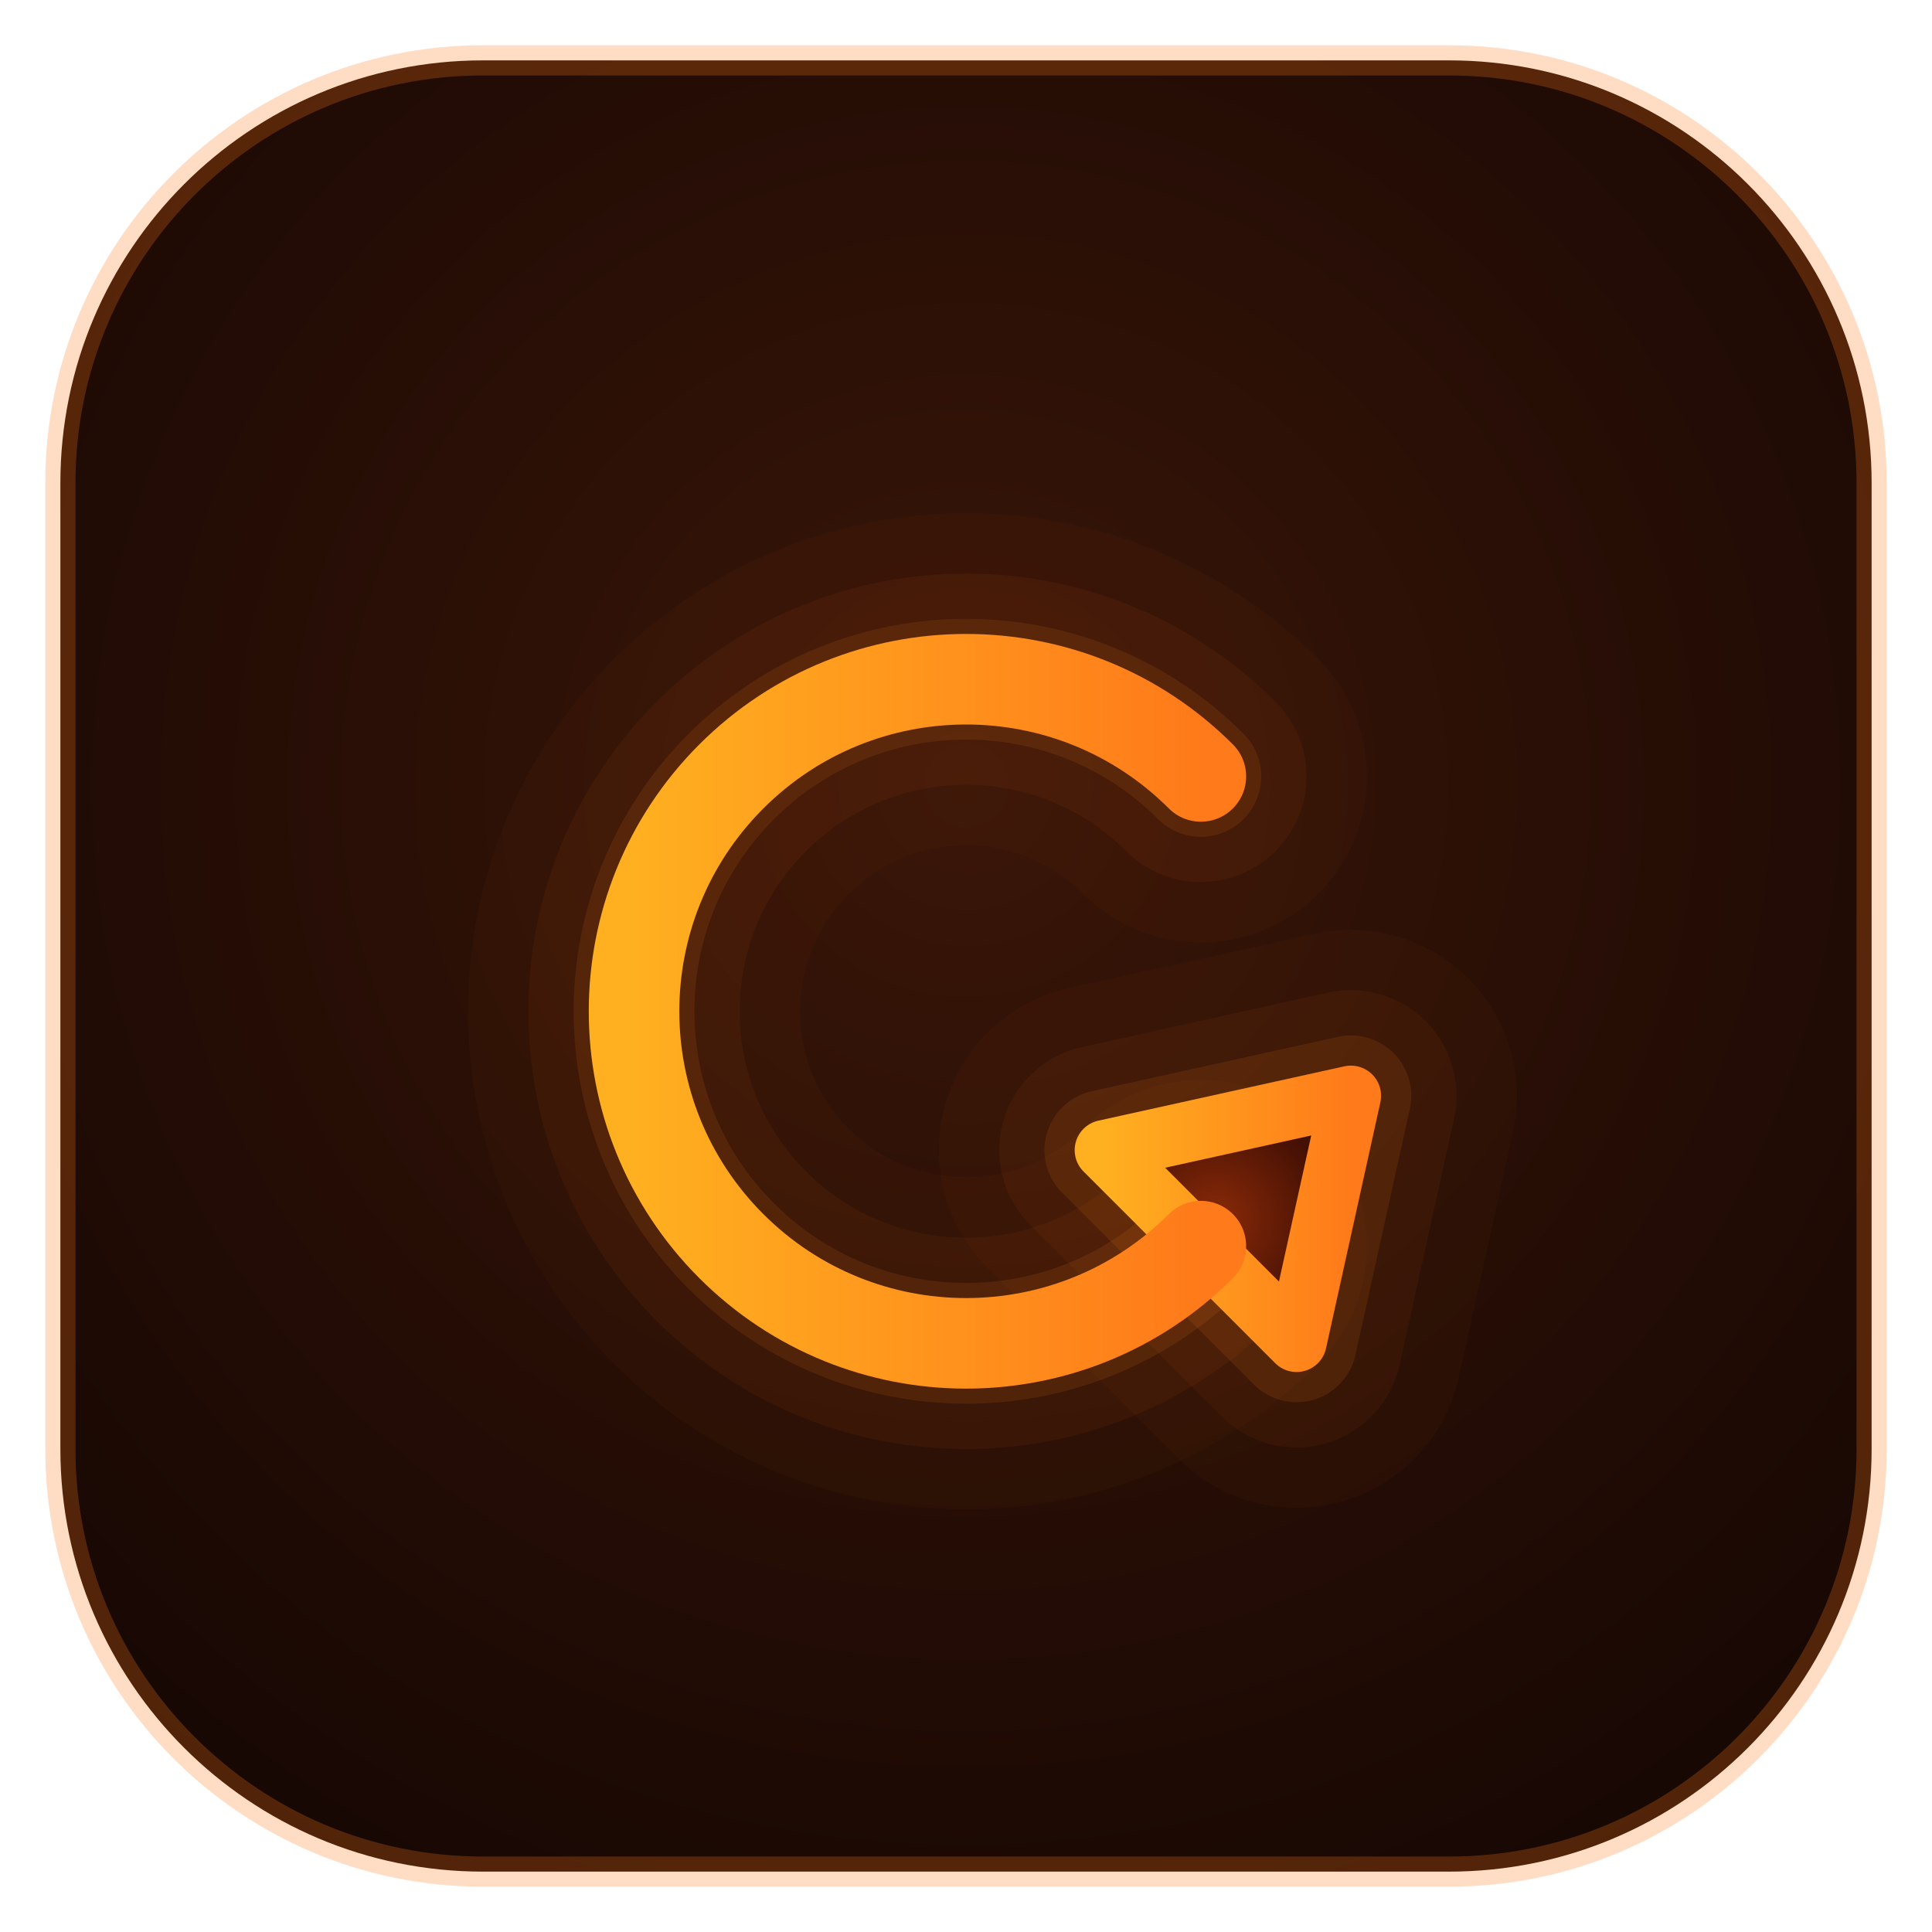
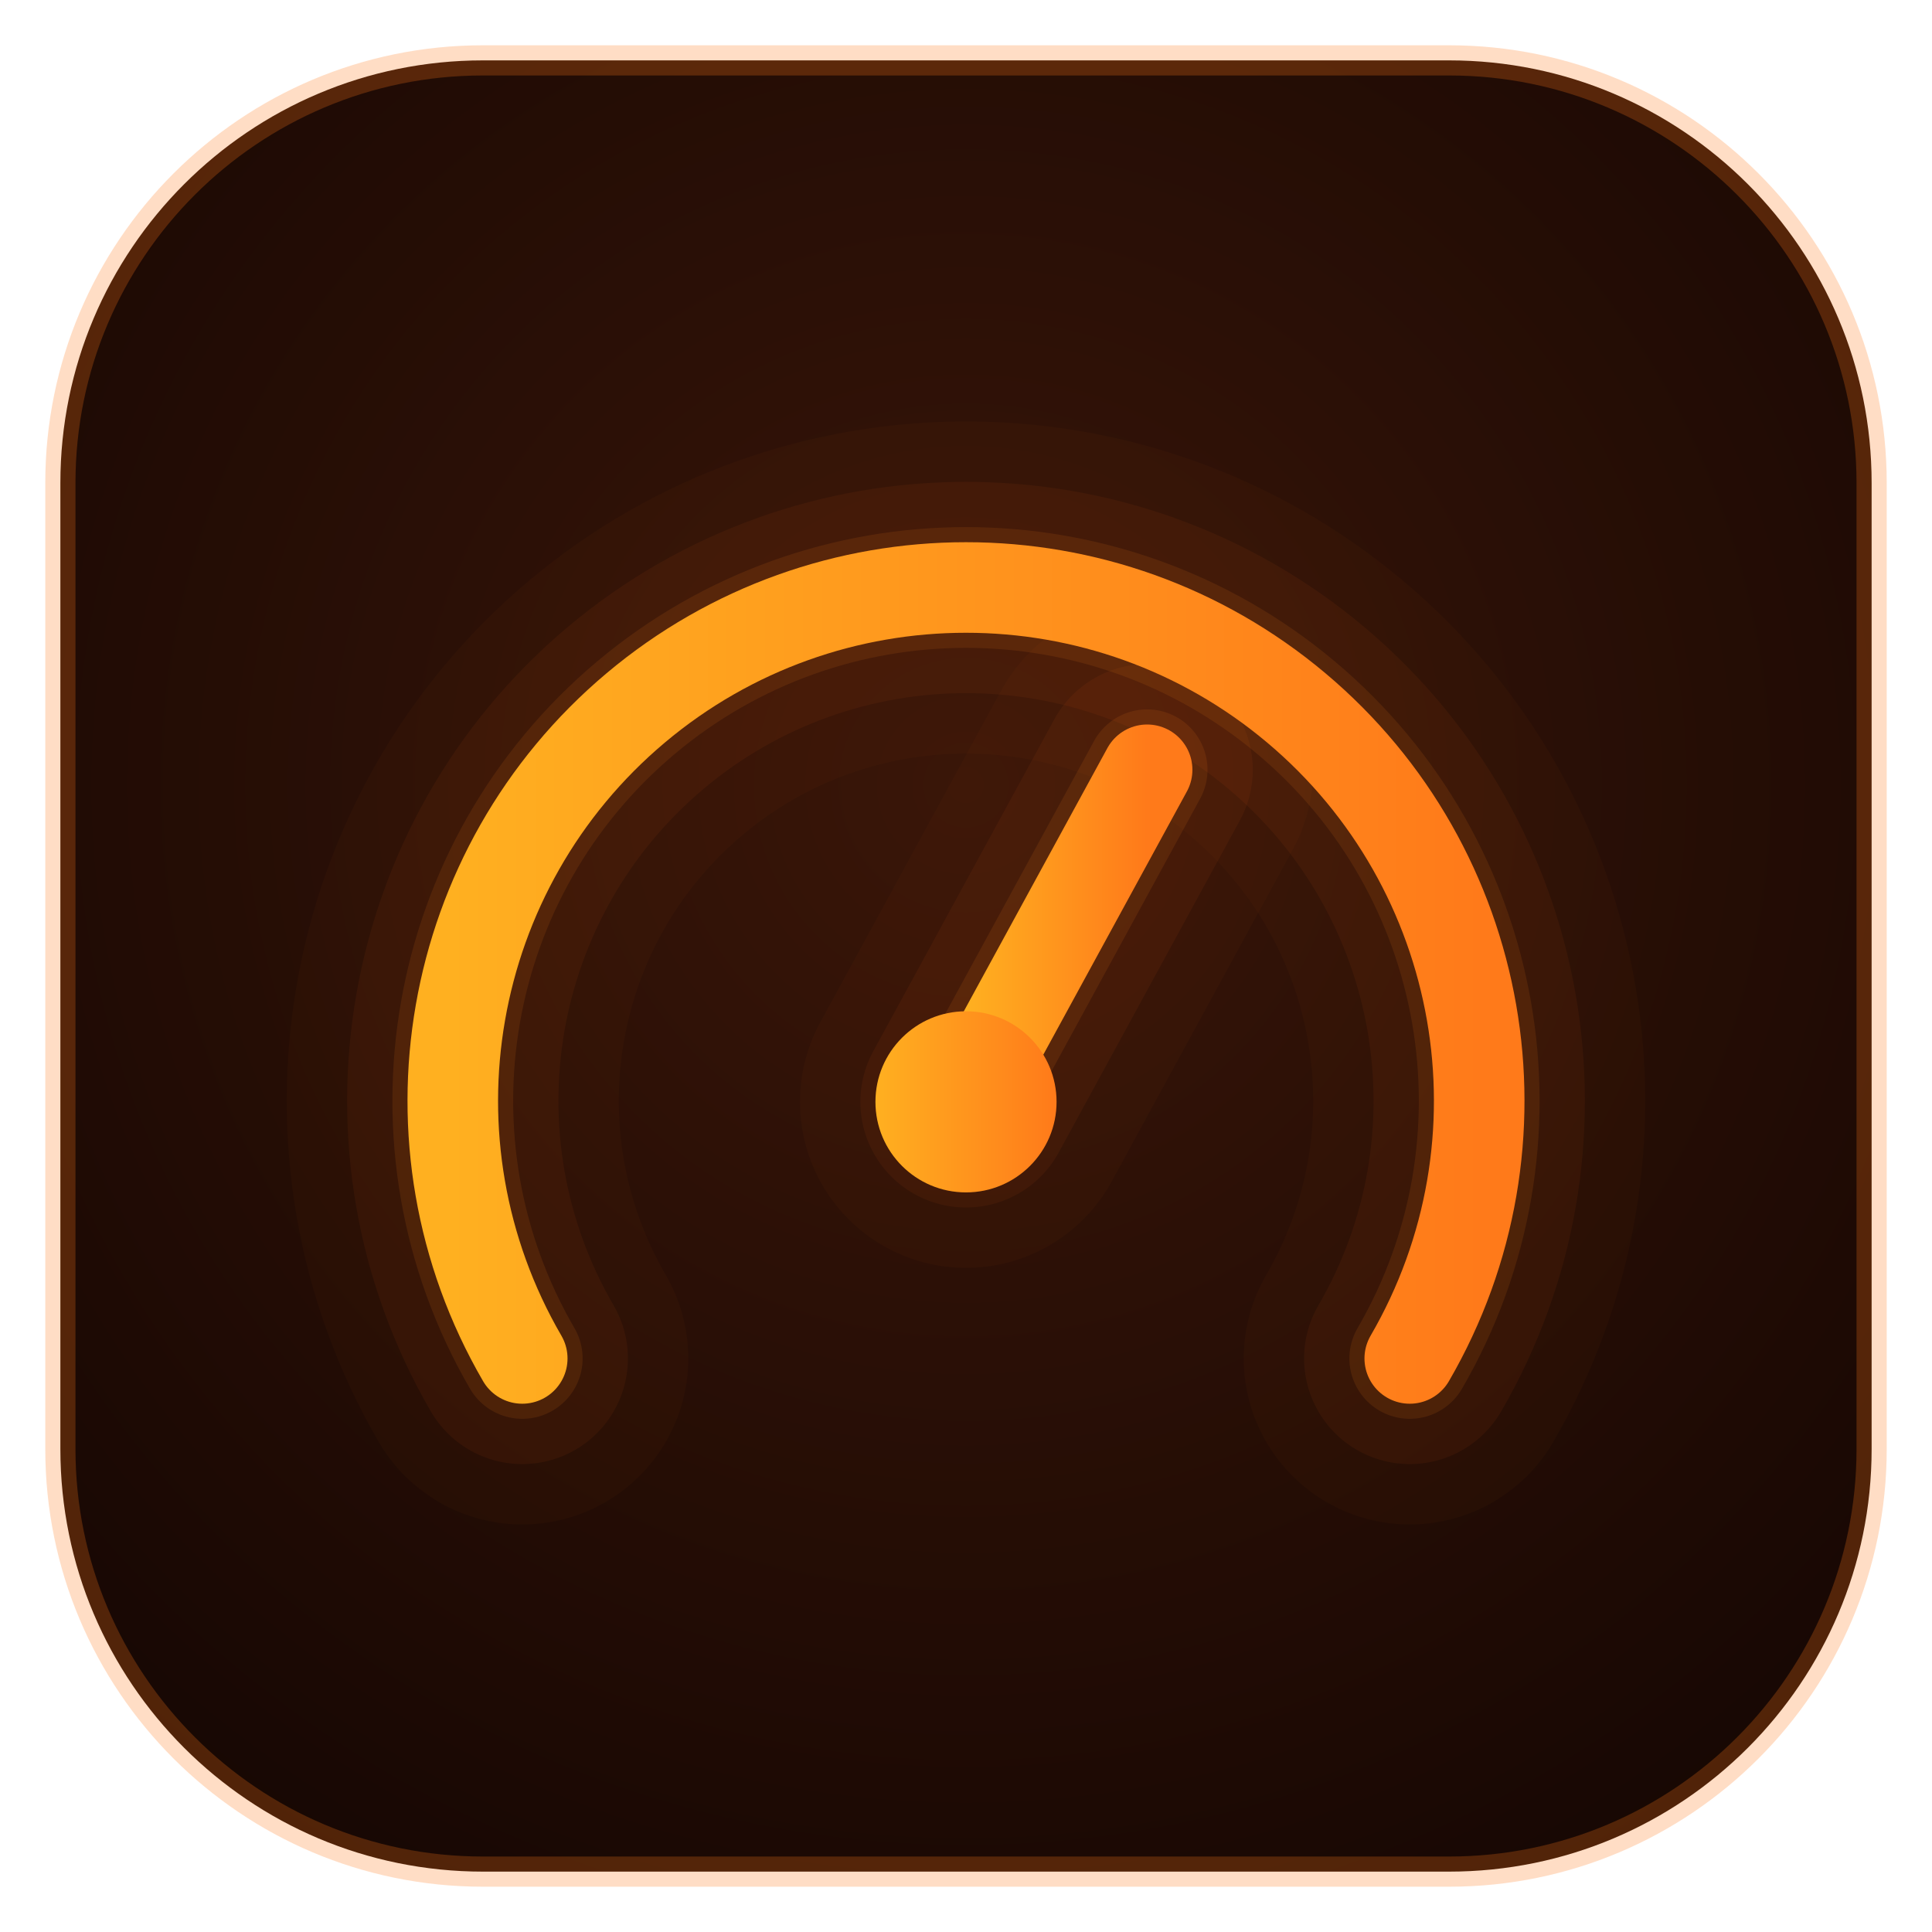
<svg xmlns="http://www.w3.org/2000/svg" width="128" height="128" viewBox="0 0 128 128">
  <defs>
    <radialGradient id="bg" cx="0.5" cy="0.4" r="0.75">
      <stop offset="0" stop-color="#3a1608" />
      <stop offset="1" stop-color="#140603" />
    </radialGradient>
    <radialGradient id="core" cx="0.45" cy="0.5" r="0.7">
      <stop offset="0" stop-color="#8a2a08" />
      <stop offset="0.6" stop-color="#4a1204" />
      <stop offset="1" stop-color="#2a0802" />
    </radialGradient>
    <linearGradient id="rim" x1="0" y1="0" x2="1" y2="0">
      <stop offset="0" stop-color="#ffb020" />
      <stop offset="1" stop-color="#ff7a1a" />
    </linearGradient>
  </defs>
  <rect x="4" y="4" width="120" height="120" rx="28" fill="url(#bg)" stroke="#ff7a1a" stroke-opacity="0.25" stroke-width="2" />
  <g transform="translate(0 3)">
-     <path d="M89.5 69.6 L85.9 85.9 L73.2 73.2 Z" fill="none" stroke="#ff6a14" stroke-opacity="0.03" stroke-width="22" stroke-linejoin="round" stroke-linecap="round" />
-     <path d="M89.5 69.6 L85.9 85.9 L73.2 73.2 Z" fill="none" stroke="#ff6a14" stroke-opacity="0.06" stroke-width="14" stroke-linejoin="round" stroke-linecap="round" />
-     <path d="M89.5 69.6 L85.9 85.9 L73.2 73.2 Z" fill="none" stroke="#ff8a1f" stroke-opacity="0.11" stroke-width="8" stroke-linejoin="round" stroke-linecap="round" />
-     <path d="M79.56 48.44 A22 22 0 1 0 79.56 79.56" fill="none" stroke="#ff6a14" stroke-opacity="0.03" stroke-width="22" stroke-linejoin="round" stroke-linecap="round" />
-     <path d="M79.56 48.44 A22 22 0 1 0 79.56 79.56" fill="none" stroke="#ff6a14" stroke-opacity="0.06" stroke-width="14" stroke-linejoin="round" stroke-linecap="round" />
-     <path d="M79.56 48.44 A22 22 0 1 0 79.56 79.56" fill="none" stroke="#ff8a1f" stroke-opacity="0.11" stroke-width="8" stroke-linejoin="round" stroke-linecap="round" />
-     <path d="M89.5 69.6 L85.9 85.9 L73.2 73.2 Z" fill="url(#core)" stroke="url(#rim)" stroke-width="4" stroke-linejoin="round" />
-     <path d="M79.56 48.44 A22 22 0 1 0 79.56 79.56" fill="none" stroke="url(#rim)" stroke-width="6" stroke-linecap="round" stroke-linejoin="round" />
+     <path d="M34.6 87 A34 34 0 1 1 93.4 87" fill="none" stroke="#ff6a14" stroke-opacity="0.03" stroke-width="22" stroke-linecap="round" stroke-linejoin="round" />
+     <path d="M34.6 87 A34 34 0 1 1 93.4 87" fill="none" stroke="#ff6a14" stroke-opacity="0.06" stroke-width="14" stroke-linecap="round" stroke-linejoin="round" />
+     <path d="M34.6 87 A34 34 0 1 1 93.4 87" fill="none" stroke="#ff8a1f" stroke-opacity="0.11" stroke-width="8" stroke-linecap="round" stroke-linejoin="round" />
+     <path d="M64 70 L76 48" fill="none" stroke="#ff6a14" stroke-opacity="0.03" stroke-width="22" stroke-linecap="round" stroke-linejoin="round" />
+     <path d="M64 70 L76 48" fill="none" stroke="#ff6a14" stroke-opacity="0.06" stroke-width="14" stroke-linecap="round" stroke-linejoin="round" />
+     <path d="M64 70 L76 48" fill="none" stroke="#ff8a1f" stroke-opacity="0.11" stroke-width="8" stroke-linecap="round" stroke-linejoin="round" />
+     <path d="M34.6 87 A34 34 0 1 1 93.4 87" fill="none" stroke="url(#rim)" stroke-width="6" stroke-linecap="round" stroke-linejoin="round" />
+     <path d="M64 70 L76 48" fill="none" stroke="url(#rim)" stroke-width="6" stroke-linecap="round" stroke-linejoin="round" />
+     <circle cx="64" cy="70" r="6" fill="url(#rim)" />
  </g>
</svg>
